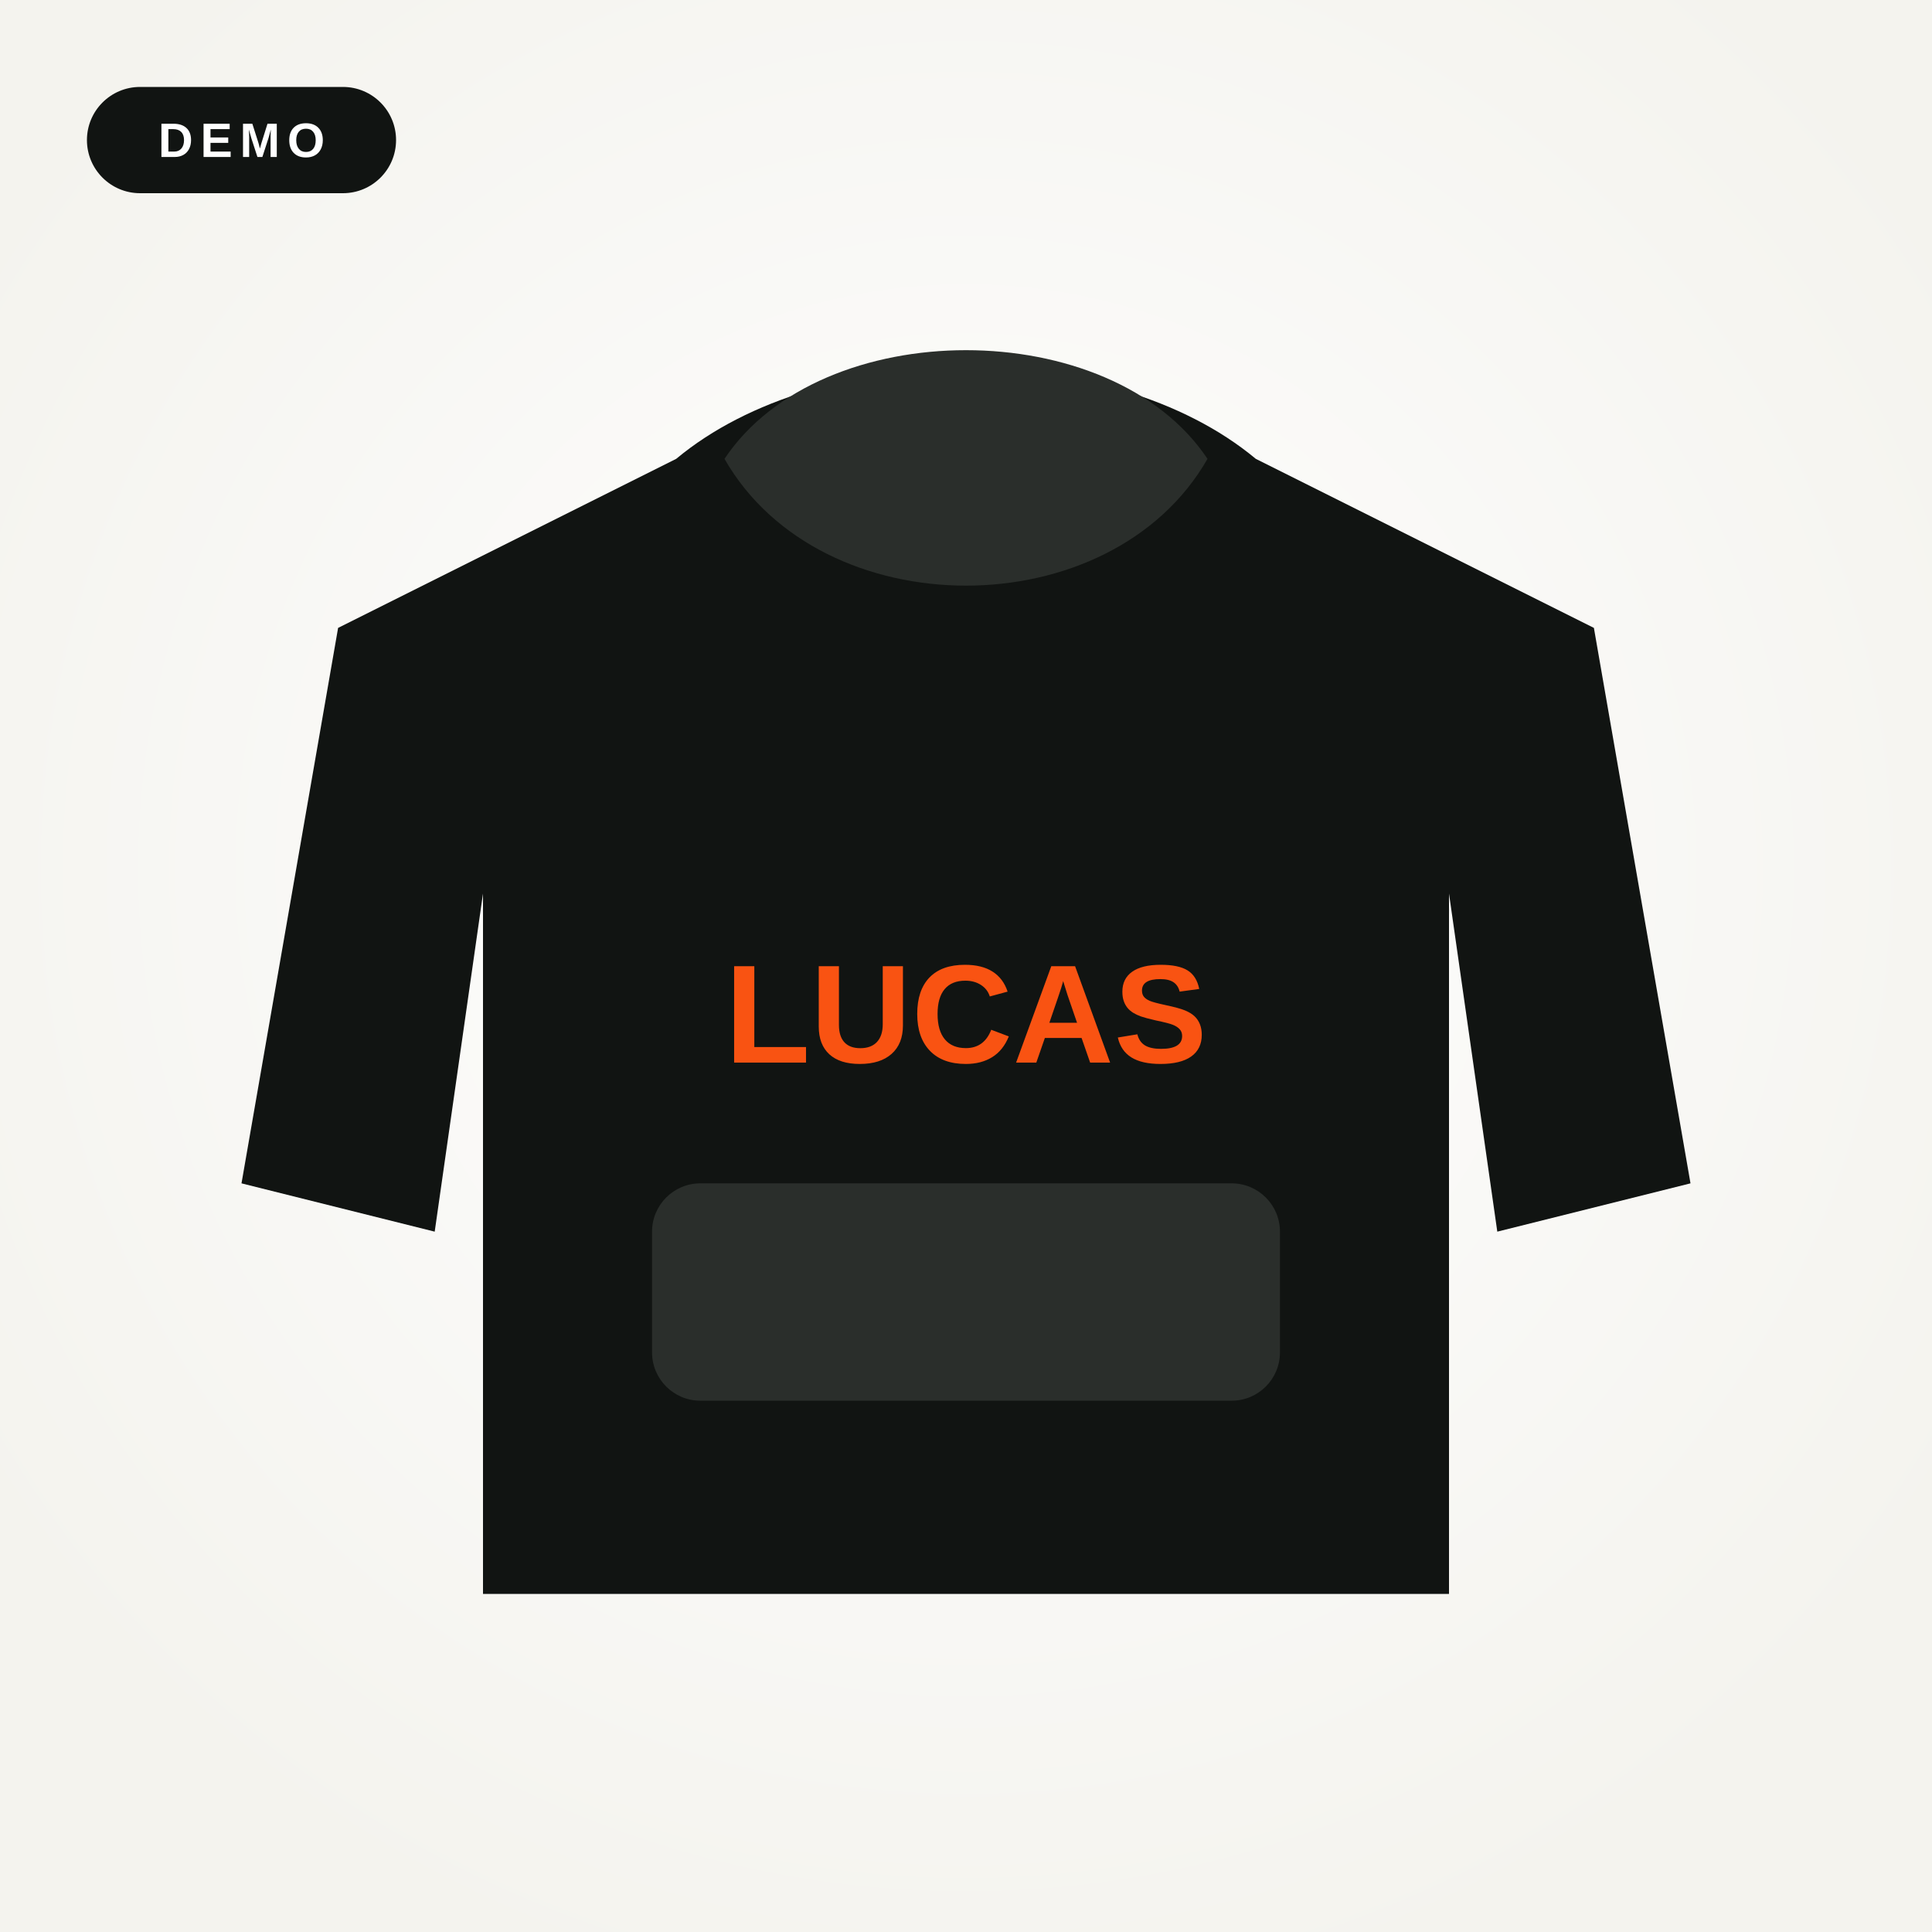
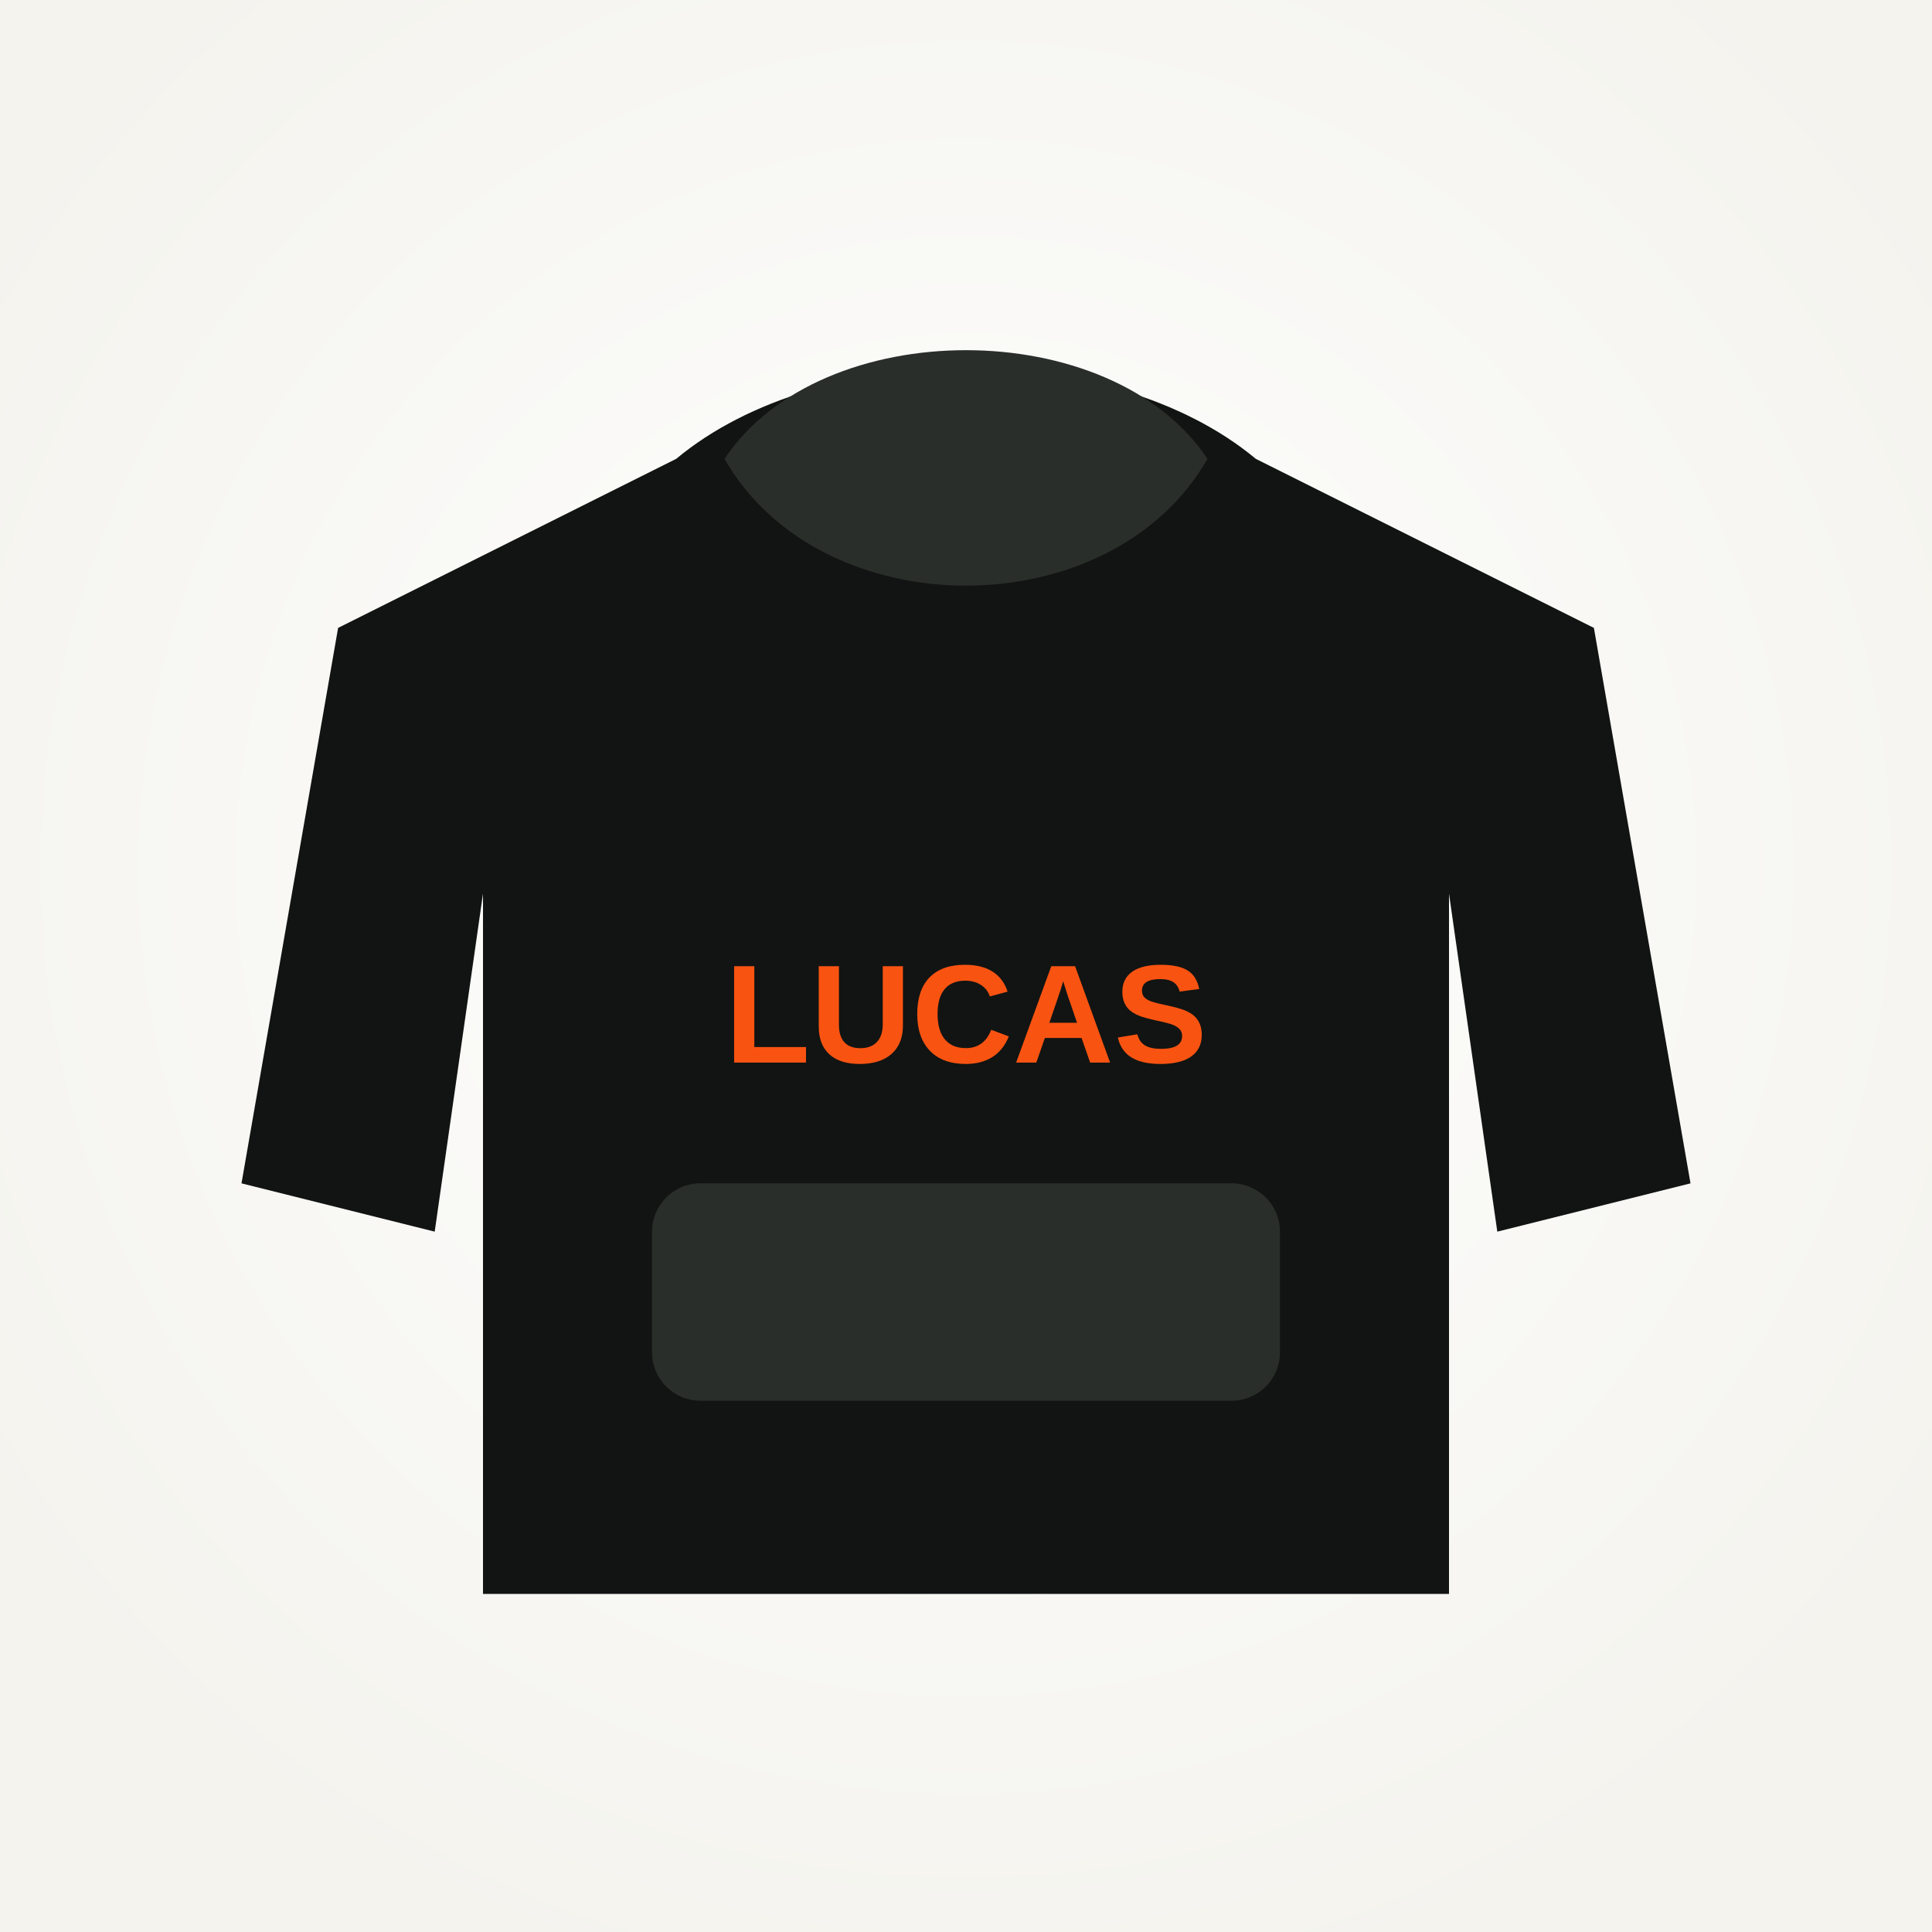
<svg xmlns="http://www.w3.org/2000/svg" viewBox="0 0 800 800" width="800" height="800">
  <defs>
    <radialGradient id="glow" cx="50%" cy="45%" r="60%">
      <stop offset="0" stop-color="#ffffff" />
      <stop offset="1" stop-color="#f4f3ee" />
    </radialGradient>
  </defs>
  <rect width="800" height="800" fill="url(#glow)" />
  <g transform="translate(400 430)">
    <path d="M-120 -240 C-60 -290 60 -290 120 -240 L260 -170 L300 60 L220 80 L200 -60 L200 230 L-200 230 L-200 -60 L-220 80 L-300 60 L-260 -170 Z" fill="#111412" />
    <path d="M-100 -240 C-60 -170 60 -170 100 -240 C60 -300 -60 -300 -100 -240 Z" fill="#2a2e2b" />
    <rect x="-130" y="60" width="260" height="90" rx="20" fill="#2a2e2b" />
    <text x="0" y="10" text-anchor="middle" font-family="Arial Black, Arial, sans-serif" font-size="58" font-weight="900" fill="#f95312">LUCAS</text>
  </g>
-   <g transform="translate(36 36)">
-     <rect width="128" height="44" rx="22" fill="#111412" />
-     <text x="64" y="29" text-anchor="middle" font-family="Arial, sans-serif" font-size="20" font-weight="700" fill="#ffffff" letter-spacing="3">DEMO</text>
-   </g>
</svg>
